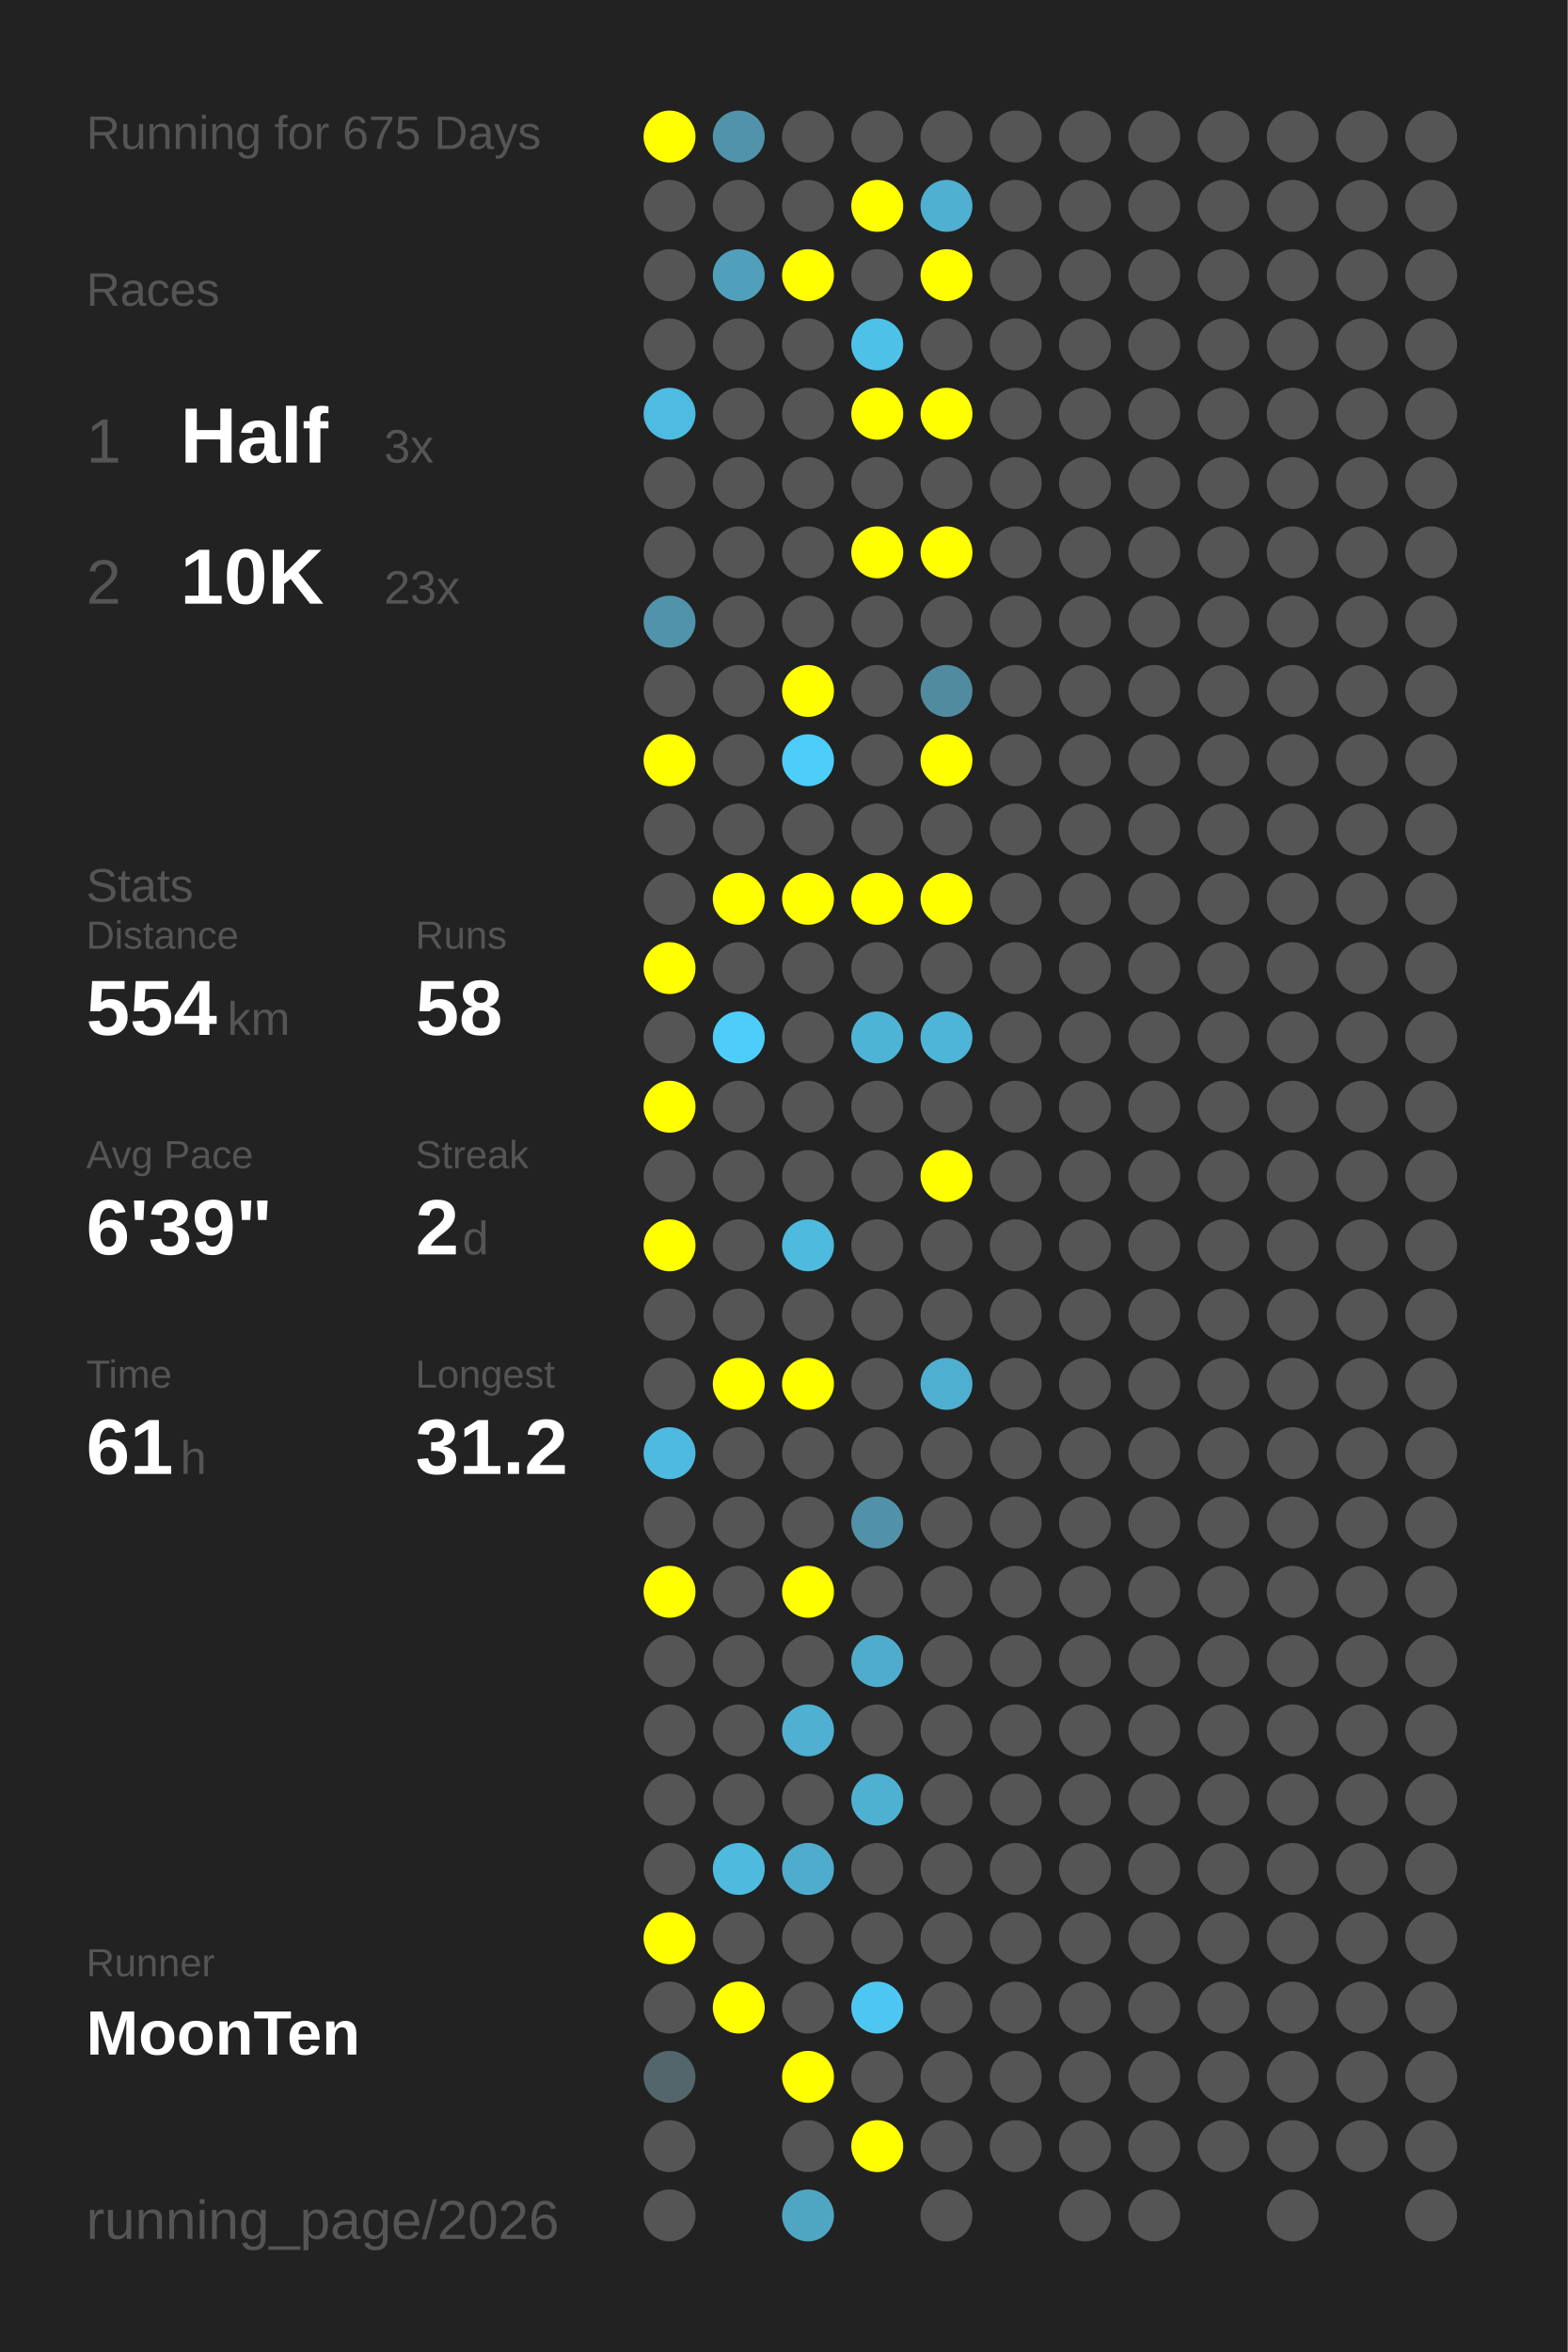
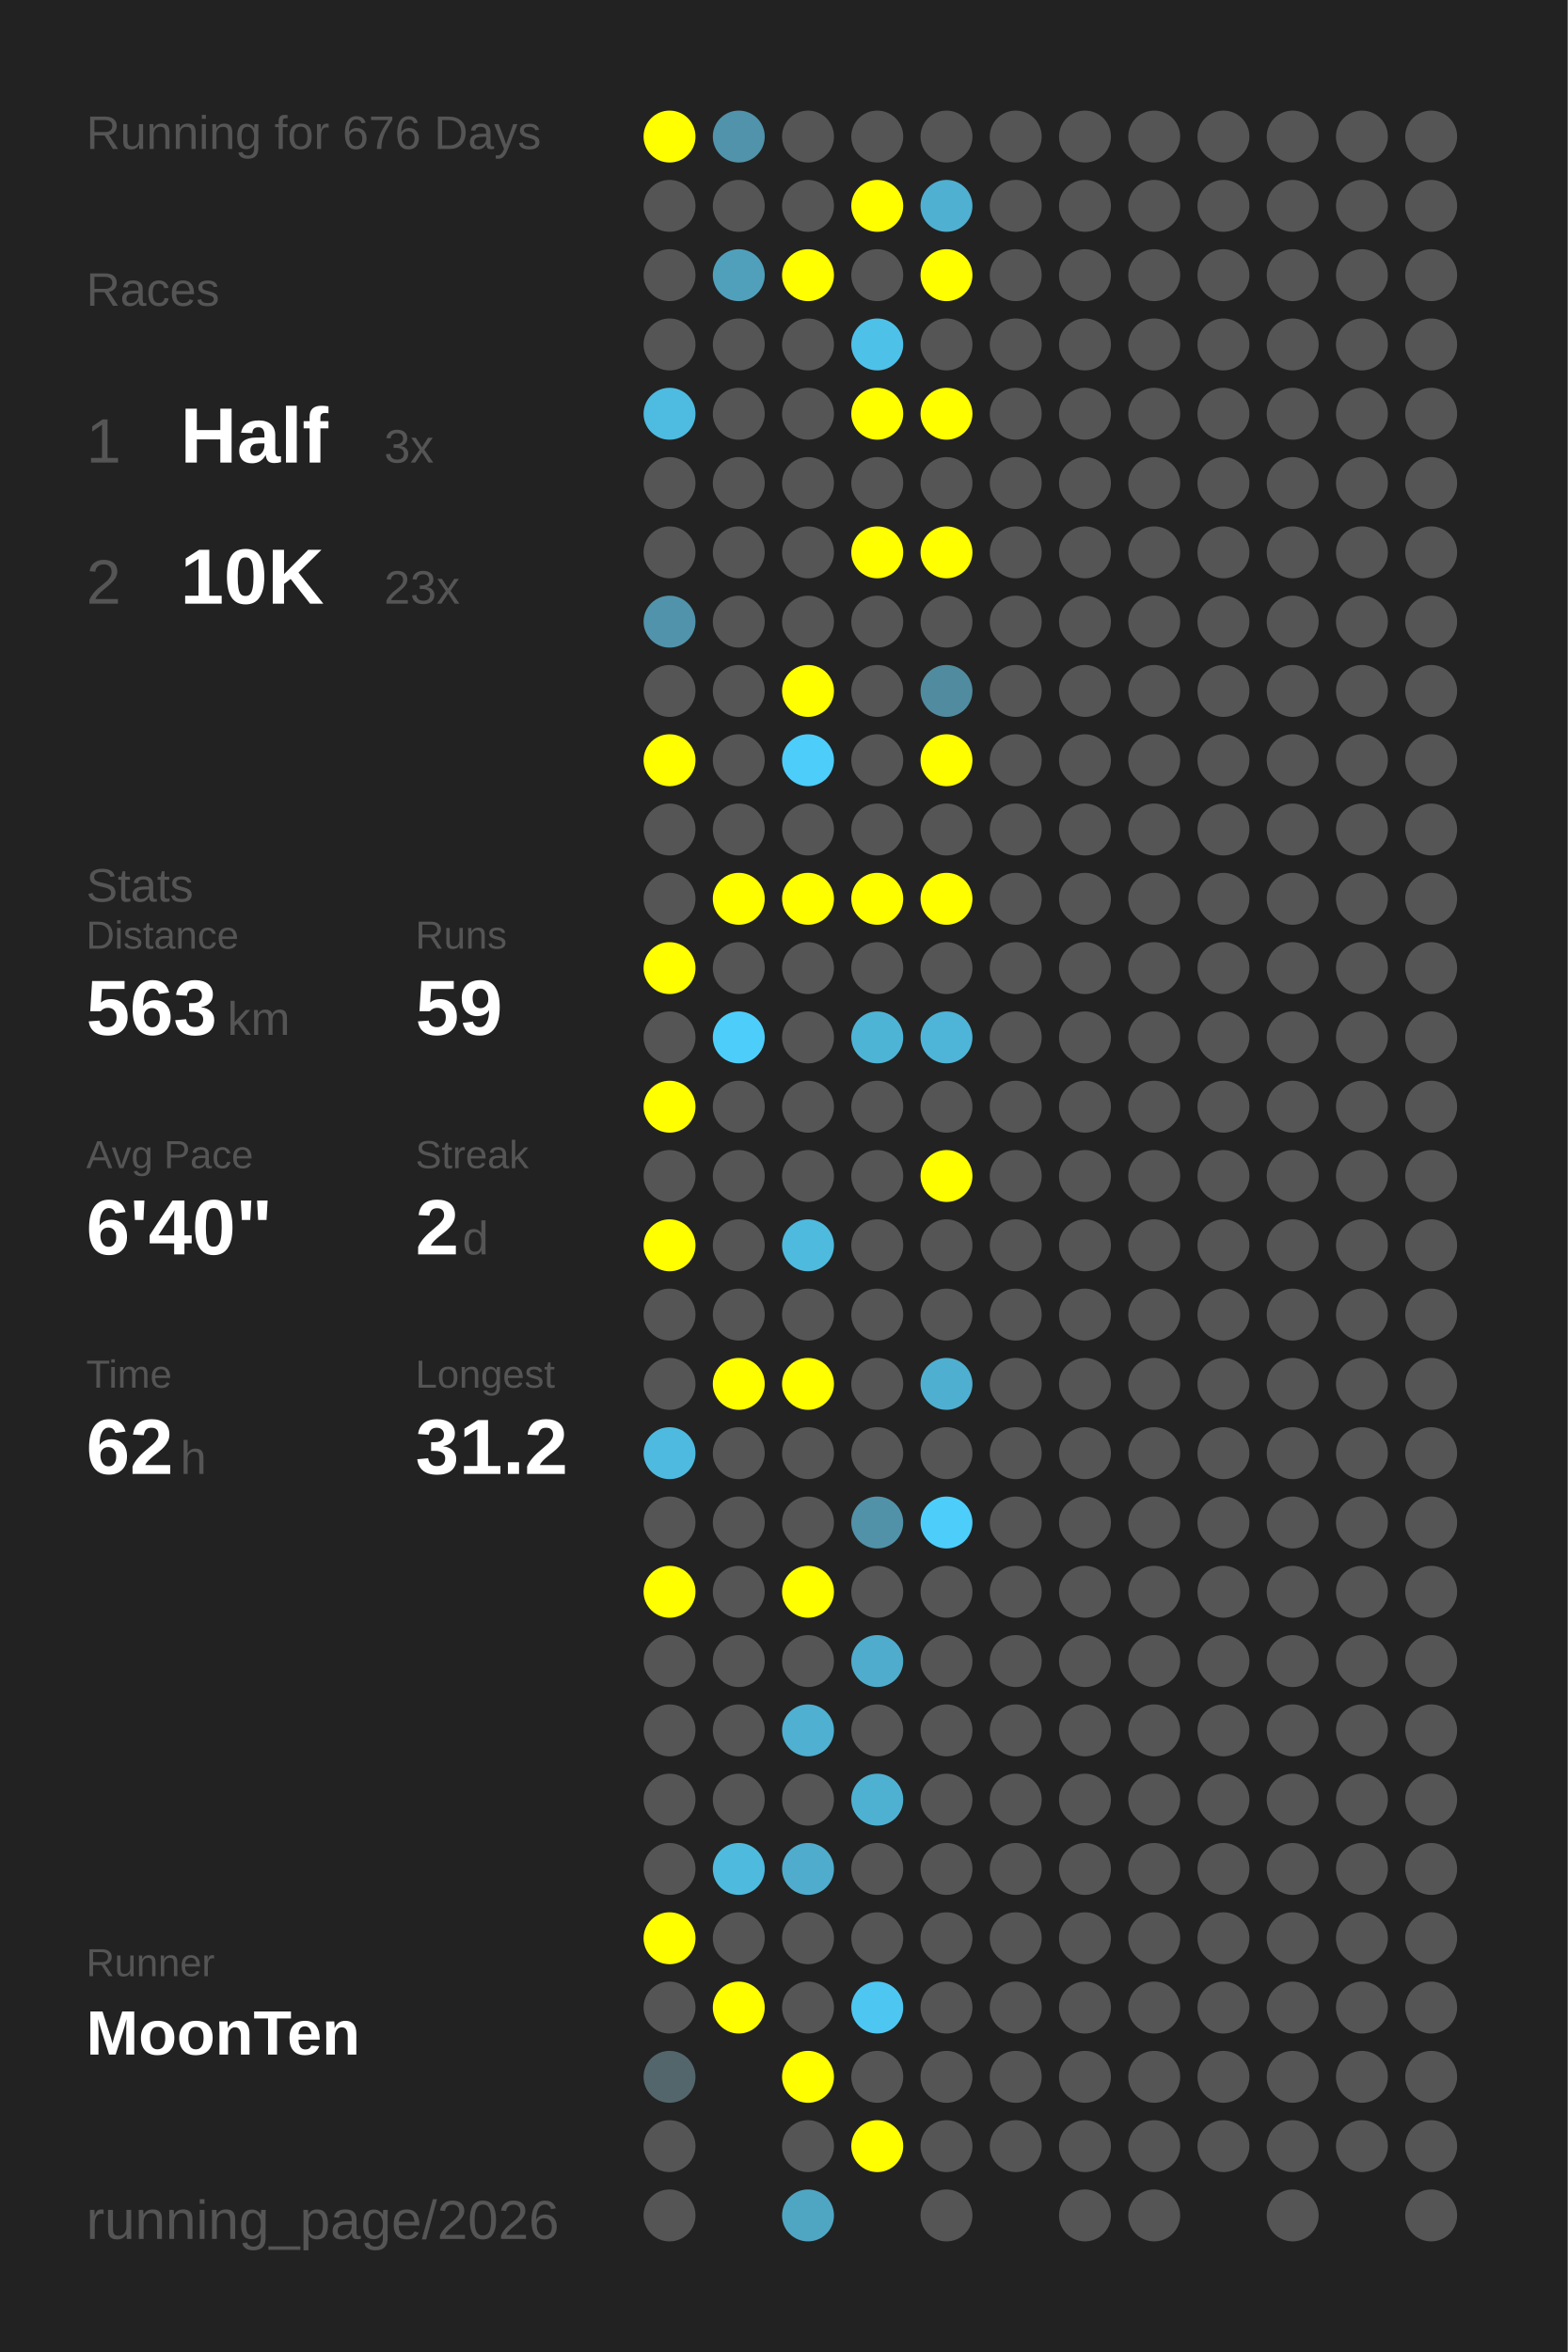
<svg xmlns="http://www.w3.org/2000/svg" baseProfile="full" height="300mm" version="1.1" viewBox="0,0,200,300" width="200mm">
  <defs />
  <rect fill="#222222" height="300" width="200" x="0" y="0" />
-   <text fill="#555555" style="font-size:6px; font-family:Arial;" x="11" y="19">Running for 675 Days</text>
+   <text fill="#555555" style="font-size:6px; font-family:Arial;" x="11" y="19">Running for 676 Days</text>
  <text fill="#555555" style="font-size:6px; font-family:Arial;" x="11" y="39">Races</text>
  <text fill="#555555" style="font-size:8px; font-family:Arial;" x="11" y="59">1</text>
  <text fill="#FFFFFF" style="font-size:10px; font-family:Arial; font-weight:bold;" x="23" y="59">Half</text>
  <text fill="#555555" style="font-size:6px; font-family:Arial;" x="49" y="59">3x</text>
  <text fill="#555555" style="font-size:8px; font-family:Arial;" x="11" y="77">2</text>
  <text fill="#FFFFFF" style="font-size:10px; font-family:Arial; font-weight:bold;" x="23" y="77">10K</text>
  <text fill="#555555" style="font-size:6px; font-family:Arial;" x="49" y="77">23x</text>
  <text fill="#555555" style="font-size:6px; font-family:Arial;" x="11" y="115">Stats</text>
  <text fill="#555555" style="font-size:5px; font-family:Arial;" x="11" y="121">Distance</text>
-   <text fill="#FFFFFF" style="font-size:10px; font-family:Arial; font-weight:bold;" x="11" y="132">554</text>
+   <text fill="#FFFFFF" style="font-size:10px; font-family:Arial; font-weight:bold;" x="11" y="132">563</text>
  <text fill="#555555" style="font-size:6px; font-family:Arial;" x="29" y="132">km</text>
  <text fill="#555555" style="font-size:5px; font-family:Arial;" x="53" y="121">Runs</text>
-   <text fill="#FFFFFF" style="font-size:10px; font-family:Arial; font-weight:bold;" x="53" y="132">58</text>
+   <text fill="#FFFFFF" style="font-size:10px; font-family:Arial; font-weight:bold;" x="53" y="132">59</text>
  <text fill="#555555" style="font-size:5px; font-family:Arial;" x="11" y="149">Avg Pace</text>
-   <text fill="#FFFFFF" style="font-size:10px; font-family:Arial; font-weight:bold;" x="11" y="160">6'39"</text>
+   <text fill="#FFFFFF" style="font-size:10px; font-family:Arial; font-weight:bold;" x="11" y="160">6'40"</text>
  <text fill="#555555" style="font-size:5px; font-family:Arial;" x="53" y="149">Streak</text>
  <text fill="#FFFFFF" style="font-size:10px; font-family:Arial; font-weight:bold;" x="53" y="160">2</text>
  <text fill="#555555" style="font-size:6px; font-family:Arial;" x="59" y="160">d</text>
  <text fill="#555555" style="font-size:5px; font-family:Arial;" x="11" y="177">Time</text>
-   <text fill="#FFFFFF" style="font-size:10px; font-family:Arial; font-weight:bold;" x="11" y="188">61</text>
+   <text fill="#FFFFFF" style="font-size:10px; font-family:Arial; font-weight:bold;" x="11" y="188">62</text>
  <text fill="#555555" style="font-size:6px; font-family:Arial;" x="23" y="188">h</text>
  <text fill="#555555" style="font-size:5px; font-family:Arial;" x="53" y="177">Longest</text>
  <text fill="#FFFFFF" style="font-size:10px; font-family:Arial; font-weight:bold;" x="53" y="188">31.2</text>
  <text fill="#555555" style="font-size:5px; font-family:Arial;" x="11" y="252.065">Runner</text>
  <text fill="#FFFFFF" style="font-size:8px; font-family:Arial; font-weight:bold;" x="11" y="262.065">MoonTen</text>
  <text fill="#555555" style="font-size:7px; font-family:Arial;" x="11" y="285.581">running_page/2026</text>
  <circle cx="85.417" cy="17.419" fill="#FFFF00" r="3.312" />
  <circle cx="85.417" cy="26.258" fill="#555555" r="3.312" />
  <circle cx="85.417" cy="35.097" fill="#555555" r="3.312" />
  <circle cx="85.417" cy="43.935" fill="#555555" r="3.312" />
  <circle cx="85.417" cy="52.774" fill="#4ebbe0" r="3.312" />
  <circle cx="85.417" cy="61.613" fill="#555555" r="3.312" />
  <circle cx="85.417" cy="70.452" fill="#555555" r="3.312" />
  <circle cx="85.417" cy="79.29" fill="#5193aa" r="3.312" />
  <circle cx="85.417" cy="88.129" fill="#555555" r="3.312" />
  <circle cx="85.417" cy="96.968" fill="#FFFF00" r="3.312" />
  <circle cx="85.417" cy="105.806" fill="#555555" r="3.312" />
  <circle cx="85.417" cy="114.645" fill="#555555" r="3.312" />
  <circle cx="85.417" cy="123.484" fill="#FFFF00" r="3.312" />
  <circle cx="85.417" cy="132.323" fill="#555555" r="3.312" />
  <circle cx="85.417" cy="141.161" fill="#FFFF00" r="3.312" />
  <circle cx="85.417" cy="150" fill="#555555" r="3.312" />
  <circle cx="85.417" cy="158.839" fill="#FFFF00" r="3.312" />
  <circle cx="85.417" cy="167.677" fill="#555555" r="3.312" />
  <circle cx="85.417" cy="176.516" fill="#555555" r="3.312" />
  <circle cx="85.417" cy="185.355" fill="#4ebadf" r="3.312" />
  <circle cx="85.417" cy="194.194" fill="#555555" r="3.312" />
  <circle cx="85.417" cy="203.032" fill="#FFFF00" r="3.312" />
  <circle cx="85.417" cy="211.871" fill="#555555" r="3.312" />
  <circle cx="85.417" cy="220.71" fill="#555555" r="3.312" />
  <circle cx="85.417" cy="229.548" fill="#555555" r="3.312" />
  <circle cx="85.417" cy="238.387" fill="#555555" r="3.312" />
  <circle cx="85.417" cy="247.226" fill="#FFFF00" r="3.312" />
  <circle cx="85.417" cy="256.065" fill="#555555" r="3.312" />
  <circle cx="85.417" cy="264.903" fill="#53666c" r="3.312" />
  <circle cx="85.417" cy="273.742" fill="#555555" r="3.312" />
  <circle cx="85.417" cy="282.581" fill="#555555" r="3.312" />
  <circle cx="94.25" cy="17.419" fill="#5093aa" r="3.312" />
  <circle cx="94.25" cy="26.258" fill="#555555" r="3.312" />
  <circle cx="94.25" cy="35.097" fill="#50a0bb" r="3.312" />
  <circle cx="94.25" cy="43.935" fill="#555555" r="3.312" />
  <circle cx="94.25" cy="52.774" fill="#555555" r="3.312" />
  <circle cx="94.25" cy="61.613" fill="#555555" r="3.312" />
  <circle cx="94.25" cy="70.452" fill="#555555" r="3.312" />
  <circle cx="94.25" cy="79.29" fill="#555555" r="3.312" />
  <circle cx="94.25" cy="88.129" fill="#555555" r="3.312" />
  <circle cx="94.25" cy="96.968" fill="#555555" r="3.312" />
  <circle cx="94.25" cy="105.806" fill="#555555" r="3.312" />
  <circle cx="94.25" cy="114.645" fill="#FFFF00" r="3.312" />
  <circle cx="94.25" cy="123.484" fill="#555555" r="3.312" />
  <circle cx="94.25" cy="132.323" fill="#4dcefa" r="3.312" />
  <circle cx="94.25" cy="141.161" fill="#555555" r="3.312" />
  <circle cx="94.25" cy="150" fill="#555555" r="3.312" />
  <circle cx="94.25" cy="158.839" fill="#555555" r="3.312" />
  <circle cx="94.25" cy="167.677" fill="#555555" r="3.312" />
  <circle cx="94.25" cy="176.516" fill="#FFFF00" r="3.312" />
  <circle cx="94.25" cy="185.355" fill="#555555" r="3.312" />
  <circle cx="94.25" cy="194.194" fill="#555555" r="3.312" />
  <circle cx="94.25" cy="203.032" fill="#555555" r="3.312" />
  <circle cx="94.25" cy="211.871" fill="#555555" r="3.312" />
  <circle cx="94.25" cy="220.71" fill="#555555" r="3.312" />
  <circle cx="94.25" cy="229.548" fill="#555555" r="3.312" />
  <circle cx="94.25" cy="238.387" fill="#4ebade" r="3.312" />
  <circle cx="94.25" cy="247.226" fill="#555555" r="3.312" />
  <circle cx="94.25" cy="256.065" fill="#FFFF00" r="3.312" />
  <circle cx="103.083" cy="17.419" fill="#555555" r="3.312" />
  <circle cx="103.083" cy="26.258" fill="#555555" r="3.312" />
  <circle cx="103.083" cy="35.097" fill="#FFFF00" r="3.312" />
  <circle cx="103.083" cy="43.935" fill="#555555" r="3.312" />
  <circle cx="103.083" cy="52.774" fill="#555555" r="3.312" />
  <circle cx="103.083" cy="61.613" fill="#555555" r="3.312" />
  <circle cx="103.083" cy="70.452" fill="#555555" r="3.312" />
  <circle cx="103.083" cy="79.29" fill="#555555" r="3.312" />
  <circle cx="103.083" cy="88.129" fill="#FFFF00" r="3.312" />
  <circle cx="103.083" cy="96.968" fill="#4dcdf9" r="3.312" />
  <circle cx="103.083" cy="105.806" fill="#555555" r="3.312" />
  <circle cx="103.083" cy="114.645" fill="#FFFF00" r="3.312" />
  <circle cx="103.083" cy="123.484" fill="#555555" r="3.312" />
  <circle cx="103.083" cy="132.323" fill="#555555" r="3.312" />
  <circle cx="103.083" cy="141.161" fill="#555555" r="3.312" />
  <circle cx="103.083" cy="150" fill="#555555" r="3.312" />
  <circle cx="103.083" cy="158.839" fill="#4ebade" r="3.312" />
  <circle cx="103.083" cy="167.677" fill="#555555" r="3.312" />
  <circle cx="103.083" cy="176.516" fill="#FFFF00" r="3.312" />
  <circle cx="103.083" cy="185.355" fill="#555555" r="3.312" />
  <circle cx="103.083" cy="194.194" fill="#555555" r="3.312" />
  <circle cx="103.083" cy="203.032" fill="#FFFF00" r="3.312" />
  <circle cx="103.083" cy="211.871" fill="#555555" r="3.312" />
  <circle cx="103.083" cy="220.71" fill="#4fb0d1" r="3.312" />
  <circle cx="103.083" cy="229.548" fill="#555555" r="3.312" />
  <circle cx="103.083" cy="238.387" fill="#4faccc" r="3.312" />
  <circle cx="103.083" cy="247.226" fill="#555555" r="3.312" />
  <circle cx="103.083" cy="256.065" fill="#555555" r="3.312" />
  <circle cx="103.083" cy="264.903" fill="#FFFF00" r="3.312" />
  <circle cx="103.083" cy="273.742" fill="#555555" r="3.312" />
  <circle cx="103.083" cy="282.581" fill="#4fa6c3" r="3.312" />
  <circle cx="111.917" cy="17.419" fill="#555555" r="3.312" />
  <circle cx="111.917" cy="26.258" fill="#FFFF00" r="3.312" />
  <circle cx="111.917" cy="35.097" fill="#555555" r="3.312" />
  <circle cx="111.917" cy="43.935" fill="#4ec1e9" r="3.312" />
  <circle cx="111.917" cy="52.774" fill="#FFFF00" r="3.312" />
  <circle cx="111.917" cy="61.613" fill="#555555" r="3.312" />
  <circle cx="111.917" cy="70.452" fill="#FFFF00" r="3.312" />
  <circle cx="111.917" cy="79.29" fill="#555555" r="3.312" />
  <circle cx="111.917" cy="88.129" fill="#555555" r="3.312" />
  <circle cx="111.917" cy="96.968" fill="#555555" r="3.312" />
  <circle cx="111.917" cy="105.806" fill="#555555" r="3.312" />
  <circle cx="111.917" cy="114.645" fill="#FFFF00" r="3.312" />
  <circle cx="111.917" cy="123.484" fill="#555555" r="3.312" />
  <circle cx="111.917" cy="132.323" fill="#4eb4d6" r="3.312" />
  <circle cx="111.917" cy="141.161" fill="#555555" r="3.312" />
  <circle cx="111.917" cy="150" fill="#555555" r="3.312" />
  <circle cx="111.917" cy="158.839" fill="#555555" r="3.312" />
  <circle cx="111.917" cy="167.677" fill="#555555" r="3.312" />
  <circle cx="111.917" cy="176.516" fill="#555555" r="3.312" />
  <circle cx="111.917" cy="185.355" fill="#555555" r="3.312" />
  <circle cx="111.917" cy="194.194" fill="#5192a8" r="3.312" />
  <circle cx="111.917" cy="203.032" fill="#555555" r="3.312" />
  <circle cx="111.917" cy="211.871" fill="#4faccc" r="3.312" />
  <circle cx="111.917" cy="220.71" fill="#555555" r="3.312" />
  <circle cx="111.917" cy="229.548" fill="#4fb1d2" r="3.312" />
  <circle cx="111.917" cy="238.387" fill="#555555" r="3.312" />
  <circle cx="111.917" cy="247.226" fill="#555555" r="3.312" />
  <circle cx="111.917" cy="256.065" fill="#4dc7f1" r="3.312" />
  <circle cx="111.917" cy="264.903" fill="#555555" r="3.312" />
  <circle cx="111.917" cy="273.742" fill="#FFFF00" r="3.312" />
  <circle cx="120.75" cy="17.419" fill="#555555" r="3.312" />
  <circle cx="120.75" cy="26.258" fill="#4fb0d1" r="3.312" />
  <circle cx="120.75" cy="35.097" fill="#FFFF00" r="3.312" />
  <circle cx="120.75" cy="43.935" fill="#555555" r="3.312" />
  <circle cx="120.75" cy="52.774" fill="#FFFF00" r="3.312" />
  <circle cx="120.75" cy="61.613" fill="#555555" r="3.312" />
  <circle cx="120.75" cy="70.452" fill="#FFFF00" r="3.312" />
  <circle cx="120.75" cy="79.29" fill="#555555" r="3.312" />
  <circle cx="120.75" cy="88.129" fill="#518b9f" r="3.312" />
  <circle cx="120.75" cy="96.968" fill="#FFFF00" r="3.312" />
  <circle cx="120.75" cy="105.806" fill="#555555" r="3.312" />
  <circle cx="120.75" cy="114.645" fill="#FFFF00" r="3.312" />
  <circle cx="120.75" cy="123.484" fill="#555555" r="3.312" />
  <circle cx="120.75" cy="132.323" fill="#4eb5d8" r="3.312" />
  <circle cx="120.75" cy="141.161" fill="#555555" r="3.312" />
  <circle cx="120.75" cy="150" fill="#FFFF00" r="3.312" />
  <circle cx="120.75" cy="158.839" fill="#555555" r="3.312" />
  <circle cx="120.75" cy="167.677" fill="#555555" r="3.312" />
  <circle cx="120.75" cy="176.516" fill="#4fafd0" r="3.312" />
  <circle cx="120.75" cy="185.355" fill="#555555" r="3.312" />
-   <circle cx="120.75" cy="194.194" fill="#555555" r="3.312" />
+   <circle cx="120.75" cy="194.194" fill="#4dcefa" r="3.312" />
  <circle cx="120.75" cy="203.032" fill="#555555" r="3.312" />
  <circle cx="120.75" cy="211.871" fill="#555555" r="3.312" />
  <circle cx="120.75" cy="220.71" fill="#555555" r="3.312" />
  <circle cx="120.75" cy="229.548" fill="#555555" r="3.312" />
  <circle cx="120.75" cy="238.387" fill="#555555" r="3.312" />
  <circle cx="120.75" cy="247.226" fill="#555555" r="3.312" />
  <circle cx="120.75" cy="256.065" fill="#555555" r="3.312" />
  <circle cx="120.75" cy="264.903" fill="#555555" r="3.312" />
  <circle cx="120.75" cy="273.742" fill="#555555" r="3.312" />
  <circle cx="120.75" cy="282.581" fill="#555555" r="3.312" />
  <circle cx="129.583" cy="17.419" fill="#555555" r="3.312" />
  <circle cx="129.583" cy="26.258" fill="#555555" r="3.312" />
  <circle cx="129.583" cy="35.097" fill="#555555" r="3.312" />
  <circle cx="129.583" cy="43.935" fill="#555555" r="3.312" />
  <circle cx="129.583" cy="52.774" fill="#555555" r="3.312" />
  <circle cx="129.583" cy="61.613" fill="#555555" r="3.312" />
  <circle cx="129.583" cy="70.452" fill="#555555" r="3.312" />
  <circle cx="129.583" cy="79.29" fill="#555555" r="3.312" />
  <circle cx="129.583" cy="88.129" fill="#555555" r="3.312" />
  <circle cx="129.583" cy="96.968" fill="#555555" r="3.312" />
  <circle cx="129.583" cy="105.806" fill="#555555" r="3.312" />
  <circle cx="129.583" cy="114.645" fill="#555555" r="3.312" />
  <circle cx="129.583" cy="123.484" fill="#555555" r="3.312" />
  <circle cx="129.583" cy="132.323" fill="#555555" r="3.312" />
  <circle cx="129.583" cy="141.161" fill="#555555" r="3.312" />
  <circle cx="129.583" cy="150" fill="#555555" r="3.312" />
  <circle cx="129.583" cy="158.839" fill="#555555" r="3.312" />
  <circle cx="129.583" cy="167.677" fill="#555555" r="3.312" />
  <circle cx="129.583" cy="176.516" fill="#555555" r="3.312" />
  <circle cx="129.583" cy="185.355" fill="#555555" r="3.312" />
  <circle cx="129.583" cy="194.194" fill="#555555" r="3.312" />
  <circle cx="129.583" cy="203.032" fill="#555555" r="3.312" />
  <circle cx="129.583" cy="211.871" fill="#555555" r="3.312" />
  <circle cx="129.583" cy="220.71" fill="#555555" r="3.312" />
  <circle cx="129.583" cy="229.548" fill="#555555" r="3.312" />
  <circle cx="129.583" cy="238.387" fill="#555555" r="3.312" />
  <circle cx="129.583" cy="247.226" fill="#555555" r="3.312" />
  <circle cx="129.583" cy="256.065" fill="#555555" r="3.312" />
  <circle cx="129.583" cy="264.903" fill="#555555" r="3.312" />
  <circle cx="129.583" cy="273.742" fill="#555555" r="3.312" />
  <circle cx="138.417" cy="17.419" fill="#555555" r="3.312" />
  <circle cx="138.417" cy="26.258" fill="#555555" r="3.312" />
  <circle cx="138.417" cy="35.097" fill="#555555" r="3.312" />
  <circle cx="138.417" cy="43.935" fill="#555555" r="3.312" />
  <circle cx="138.417" cy="52.774" fill="#555555" r="3.312" />
  <circle cx="138.417" cy="61.613" fill="#555555" r="3.312" />
  <circle cx="138.417" cy="70.452" fill="#555555" r="3.312" />
  <circle cx="138.417" cy="79.29" fill="#555555" r="3.312" />
  <circle cx="138.417" cy="88.129" fill="#555555" r="3.312" />
  <circle cx="138.417" cy="96.968" fill="#555555" r="3.312" />
  <circle cx="138.417" cy="105.806" fill="#555555" r="3.312" />
  <circle cx="138.417" cy="114.645" fill="#555555" r="3.312" />
  <circle cx="138.417" cy="123.484" fill="#555555" r="3.312" />
  <circle cx="138.417" cy="132.323" fill="#555555" r="3.312" />
  <circle cx="138.417" cy="141.161" fill="#555555" r="3.312" />
  <circle cx="138.417" cy="150" fill="#555555" r="3.312" />
  <circle cx="138.417" cy="158.839" fill="#555555" r="3.312" />
  <circle cx="138.417" cy="167.677" fill="#555555" r="3.312" />
  <circle cx="138.417" cy="176.516" fill="#555555" r="3.312" />
  <circle cx="138.417" cy="185.355" fill="#555555" r="3.312" />
  <circle cx="138.417" cy="194.194" fill="#555555" r="3.312" />
  <circle cx="138.417" cy="203.032" fill="#555555" r="3.312" />
  <circle cx="138.417" cy="211.871" fill="#555555" r="3.312" />
  <circle cx="138.417" cy="220.71" fill="#555555" r="3.312" />
  <circle cx="138.417" cy="229.548" fill="#555555" r="3.312" />
  <circle cx="138.417" cy="238.387" fill="#555555" r="3.312" />
  <circle cx="138.417" cy="247.226" fill="#555555" r="3.312" />
  <circle cx="138.417" cy="256.065" fill="#555555" r="3.312" />
  <circle cx="138.417" cy="264.903" fill="#555555" r="3.312" />
  <circle cx="138.417" cy="273.742" fill="#555555" r="3.312" />
  <circle cx="138.417" cy="282.581" fill="#555555" r="3.312" />
  <circle cx="147.25" cy="17.419" fill="#555555" r="3.312" />
  <circle cx="147.25" cy="26.258" fill="#555555" r="3.312" />
  <circle cx="147.25" cy="35.097" fill="#555555" r="3.312" />
  <circle cx="147.25" cy="43.935" fill="#555555" r="3.312" />
  <circle cx="147.25" cy="52.774" fill="#555555" r="3.312" />
  <circle cx="147.25" cy="61.613" fill="#555555" r="3.312" />
  <circle cx="147.25" cy="70.452" fill="#555555" r="3.312" />
  <circle cx="147.25" cy="79.29" fill="#555555" r="3.312" />
  <circle cx="147.25" cy="88.129" fill="#555555" r="3.312" />
  <circle cx="147.25" cy="96.968" fill="#555555" r="3.312" />
  <circle cx="147.25" cy="105.806" fill="#555555" r="3.312" />
  <circle cx="147.25" cy="114.645" fill="#555555" r="3.312" />
  <circle cx="147.25" cy="123.484" fill="#555555" r="3.312" />
  <circle cx="147.25" cy="132.323" fill="#555555" r="3.312" />
  <circle cx="147.25" cy="141.161" fill="#555555" r="3.312" />
  <circle cx="147.25" cy="150" fill="#555555" r="3.312" />
  <circle cx="147.25" cy="158.839" fill="#555555" r="3.312" />
  <circle cx="147.25" cy="167.677" fill="#555555" r="3.312" />
  <circle cx="147.25" cy="176.516" fill="#555555" r="3.312" />
  <circle cx="147.25" cy="185.355" fill="#555555" r="3.312" />
  <circle cx="147.25" cy="194.194" fill="#555555" r="3.312" />
  <circle cx="147.25" cy="203.032" fill="#555555" r="3.312" />
  <circle cx="147.25" cy="211.871" fill="#555555" r="3.312" />
  <circle cx="147.25" cy="220.71" fill="#555555" r="3.312" />
  <circle cx="147.25" cy="229.548" fill="#555555" r="3.312" />
  <circle cx="147.25" cy="238.387" fill="#555555" r="3.312" />
  <circle cx="147.25" cy="247.226" fill="#555555" r="3.312" />
  <circle cx="147.25" cy="256.065" fill="#555555" r="3.312" />
  <circle cx="147.25" cy="264.903" fill="#555555" r="3.312" />
  <circle cx="147.25" cy="273.742" fill="#555555" r="3.312" />
  <circle cx="147.25" cy="282.581" fill="#555555" r="3.312" />
  <circle cx="156.083" cy="17.419" fill="#555555" r="3.312" />
  <circle cx="156.083" cy="26.258" fill="#555555" r="3.312" />
  <circle cx="156.083" cy="35.097" fill="#555555" r="3.312" />
  <circle cx="156.083" cy="43.935" fill="#555555" r="3.312" />
  <circle cx="156.083" cy="52.774" fill="#555555" r="3.312" />
  <circle cx="156.083" cy="61.613" fill="#555555" r="3.312" />
  <circle cx="156.083" cy="70.452" fill="#555555" r="3.312" />
  <circle cx="156.083" cy="79.29" fill="#555555" r="3.312" />
  <circle cx="156.083" cy="88.129" fill="#555555" r="3.312" />
  <circle cx="156.083" cy="96.968" fill="#555555" r="3.312" />
  <circle cx="156.083" cy="105.806" fill="#555555" r="3.312" />
  <circle cx="156.083" cy="114.645" fill="#555555" r="3.312" />
  <circle cx="156.083" cy="123.484" fill="#555555" r="3.312" />
  <circle cx="156.083" cy="132.323" fill="#555555" r="3.312" />
  <circle cx="156.083" cy="141.161" fill="#555555" r="3.312" />
  <circle cx="156.083" cy="150" fill="#555555" r="3.312" />
  <circle cx="156.083" cy="158.839" fill="#555555" r="3.312" />
  <circle cx="156.083" cy="167.677" fill="#555555" r="3.312" />
  <circle cx="156.083" cy="176.516" fill="#555555" r="3.312" />
  <circle cx="156.083" cy="185.355" fill="#555555" r="3.312" />
  <circle cx="156.083" cy="194.194" fill="#555555" r="3.312" />
  <circle cx="156.083" cy="203.032" fill="#555555" r="3.312" />
  <circle cx="156.083" cy="211.871" fill="#555555" r="3.312" />
  <circle cx="156.083" cy="220.71" fill="#555555" r="3.312" />
  <circle cx="156.083" cy="229.548" fill="#555555" r="3.312" />
  <circle cx="156.083" cy="238.387" fill="#555555" r="3.312" />
  <circle cx="156.083" cy="247.226" fill="#555555" r="3.312" />
  <circle cx="156.083" cy="256.065" fill="#555555" r="3.312" />
  <circle cx="156.083" cy="264.903" fill="#555555" r="3.312" />
  <circle cx="156.083" cy="273.742" fill="#555555" r="3.312" />
  <circle cx="164.917" cy="17.419" fill="#555555" r="3.312" />
  <circle cx="164.917" cy="26.258" fill="#555555" r="3.312" />
  <circle cx="164.917" cy="35.097" fill="#555555" r="3.312" />
  <circle cx="164.917" cy="43.935" fill="#555555" r="3.312" />
  <circle cx="164.917" cy="52.774" fill="#555555" r="3.312" />
  <circle cx="164.917" cy="61.613" fill="#555555" r="3.312" />
  <circle cx="164.917" cy="70.452" fill="#555555" r="3.312" />
  <circle cx="164.917" cy="79.29" fill="#555555" r="3.312" />
  <circle cx="164.917" cy="88.129" fill="#555555" r="3.312" />
  <circle cx="164.917" cy="96.968" fill="#555555" r="3.312" />
  <circle cx="164.917" cy="105.806" fill="#555555" r="3.312" />
  <circle cx="164.917" cy="114.645" fill="#555555" r="3.312" />
  <circle cx="164.917" cy="123.484" fill="#555555" r="3.312" />
  <circle cx="164.917" cy="132.323" fill="#555555" r="3.312" />
  <circle cx="164.917" cy="141.161" fill="#555555" r="3.312" />
  <circle cx="164.917" cy="150" fill="#555555" r="3.312" />
  <circle cx="164.917" cy="158.839" fill="#555555" r="3.312" />
  <circle cx="164.917" cy="167.677" fill="#555555" r="3.312" />
  <circle cx="164.917" cy="176.516" fill="#555555" r="3.312" />
  <circle cx="164.917" cy="185.355" fill="#555555" r="3.312" />
  <circle cx="164.917" cy="194.194" fill="#555555" r="3.312" />
  <circle cx="164.917" cy="203.032" fill="#555555" r="3.312" />
  <circle cx="164.917" cy="211.871" fill="#555555" r="3.312" />
  <circle cx="164.917" cy="220.71" fill="#555555" r="3.312" />
  <circle cx="164.917" cy="229.548" fill="#555555" r="3.312" />
  <circle cx="164.917" cy="238.387" fill="#555555" r="3.312" />
  <circle cx="164.917" cy="247.226" fill="#555555" r="3.312" />
  <circle cx="164.917" cy="256.065" fill="#555555" r="3.312" />
  <circle cx="164.917" cy="264.903" fill="#555555" r="3.312" />
  <circle cx="164.917" cy="273.742" fill="#555555" r="3.312" />
  <circle cx="164.917" cy="282.581" fill="#555555" r="3.312" />
  <circle cx="173.75" cy="17.419" fill="#555555" r="3.312" />
  <circle cx="173.75" cy="26.258" fill="#555555" r="3.312" />
  <circle cx="173.75" cy="35.097" fill="#555555" r="3.312" />
  <circle cx="173.75" cy="43.935" fill="#555555" r="3.312" />
  <circle cx="173.75" cy="52.774" fill="#555555" r="3.312" />
  <circle cx="173.75" cy="61.613" fill="#555555" r="3.312" />
  <circle cx="173.75" cy="70.452" fill="#555555" r="3.312" />
  <circle cx="173.75" cy="79.29" fill="#555555" r="3.312" />
  <circle cx="173.75" cy="88.129" fill="#555555" r="3.312" />
  <circle cx="173.75" cy="96.968" fill="#555555" r="3.312" />
  <circle cx="173.75" cy="105.806" fill="#555555" r="3.312" />
  <circle cx="173.75" cy="114.645" fill="#555555" r="3.312" />
  <circle cx="173.75" cy="123.484" fill="#555555" r="3.312" />
  <circle cx="173.75" cy="132.323" fill="#555555" r="3.312" />
  <circle cx="173.75" cy="141.161" fill="#555555" r="3.312" />
  <circle cx="173.75" cy="150" fill="#555555" r="3.312" />
  <circle cx="173.75" cy="158.839" fill="#555555" r="3.312" />
  <circle cx="173.75" cy="167.677" fill="#555555" r="3.312" />
  <circle cx="173.75" cy="176.516" fill="#555555" r="3.312" />
  <circle cx="173.75" cy="185.355" fill="#555555" r="3.312" />
  <circle cx="173.75" cy="194.194" fill="#555555" r="3.312" />
  <circle cx="173.75" cy="203.032" fill="#555555" r="3.312" />
  <circle cx="173.75" cy="211.871" fill="#555555" r="3.312" />
  <circle cx="173.75" cy="220.71" fill="#555555" r="3.312" />
  <circle cx="173.75" cy="229.548" fill="#555555" r="3.312" />
  <circle cx="173.75" cy="238.387" fill="#555555" r="3.312" />
  <circle cx="173.75" cy="247.226" fill="#555555" r="3.312" />
  <circle cx="173.75" cy="256.065" fill="#555555" r="3.312" />
  <circle cx="173.75" cy="264.903" fill="#555555" r="3.312" />
  <circle cx="173.75" cy="273.742" fill="#555555" r="3.312" />
  <circle cx="182.583" cy="17.419" fill="#555555" r="3.312" />
  <circle cx="182.583" cy="26.258" fill="#555555" r="3.312" />
  <circle cx="182.583" cy="35.097" fill="#555555" r="3.312" />
  <circle cx="182.583" cy="43.935" fill="#555555" r="3.312" />
  <circle cx="182.583" cy="52.774" fill="#555555" r="3.312" />
  <circle cx="182.583" cy="61.613" fill="#555555" r="3.312" />
  <circle cx="182.583" cy="70.452" fill="#555555" r="3.312" />
  <circle cx="182.583" cy="79.29" fill="#555555" r="3.312" />
  <circle cx="182.583" cy="88.129" fill="#555555" r="3.312" />
  <circle cx="182.583" cy="96.968" fill="#555555" r="3.312" />
  <circle cx="182.583" cy="105.806" fill="#555555" r="3.312" />
  <circle cx="182.583" cy="114.645" fill="#555555" r="3.312" />
  <circle cx="182.583" cy="123.484" fill="#555555" r="3.312" />
  <circle cx="182.583" cy="132.323" fill="#555555" r="3.312" />
  <circle cx="182.583" cy="141.161" fill="#555555" r="3.312" />
  <circle cx="182.583" cy="150" fill="#555555" r="3.312" />
  <circle cx="182.583" cy="158.839" fill="#555555" r="3.312" />
  <circle cx="182.583" cy="167.677" fill="#555555" r="3.312" />
  <circle cx="182.583" cy="176.516" fill="#555555" r="3.312" />
  <circle cx="182.583" cy="185.355" fill="#555555" r="3.312" />
  <circle cx="182.583" cy="194.194" fill="#555555" r="3.312" />
  <circle cx="182.583" cy="203.032" fill="#555555" r="3.312" />
  <circle cx="182.583" cy="211.871" fill="#555555" r="3.312" />
  <circle cx="182.583" cy="220.71" fill="#555555" r="3.312" />
  <circle cx="182.583" cy="229.548" fill="#555555" r="3.312" />
  <circle cx="182.583" cy="238.387" fill="#555555" r="3.312" />
  <circle cx="182.583" cy="247.226" fill="#555555" r="3.312" />
  <circle cx="182.583" cy="256.065" fill="#555555" r="3.312" />
  <circle cx="182.583" cy="264.903" fill="#555555" r="3.312" />
  <circle cx="182.583" cy="273.742" fill="#555555" r="3.312" />
  <circle cx="182.583" cy="282.581" fill="#555555" r="3.312" />
</svg>
